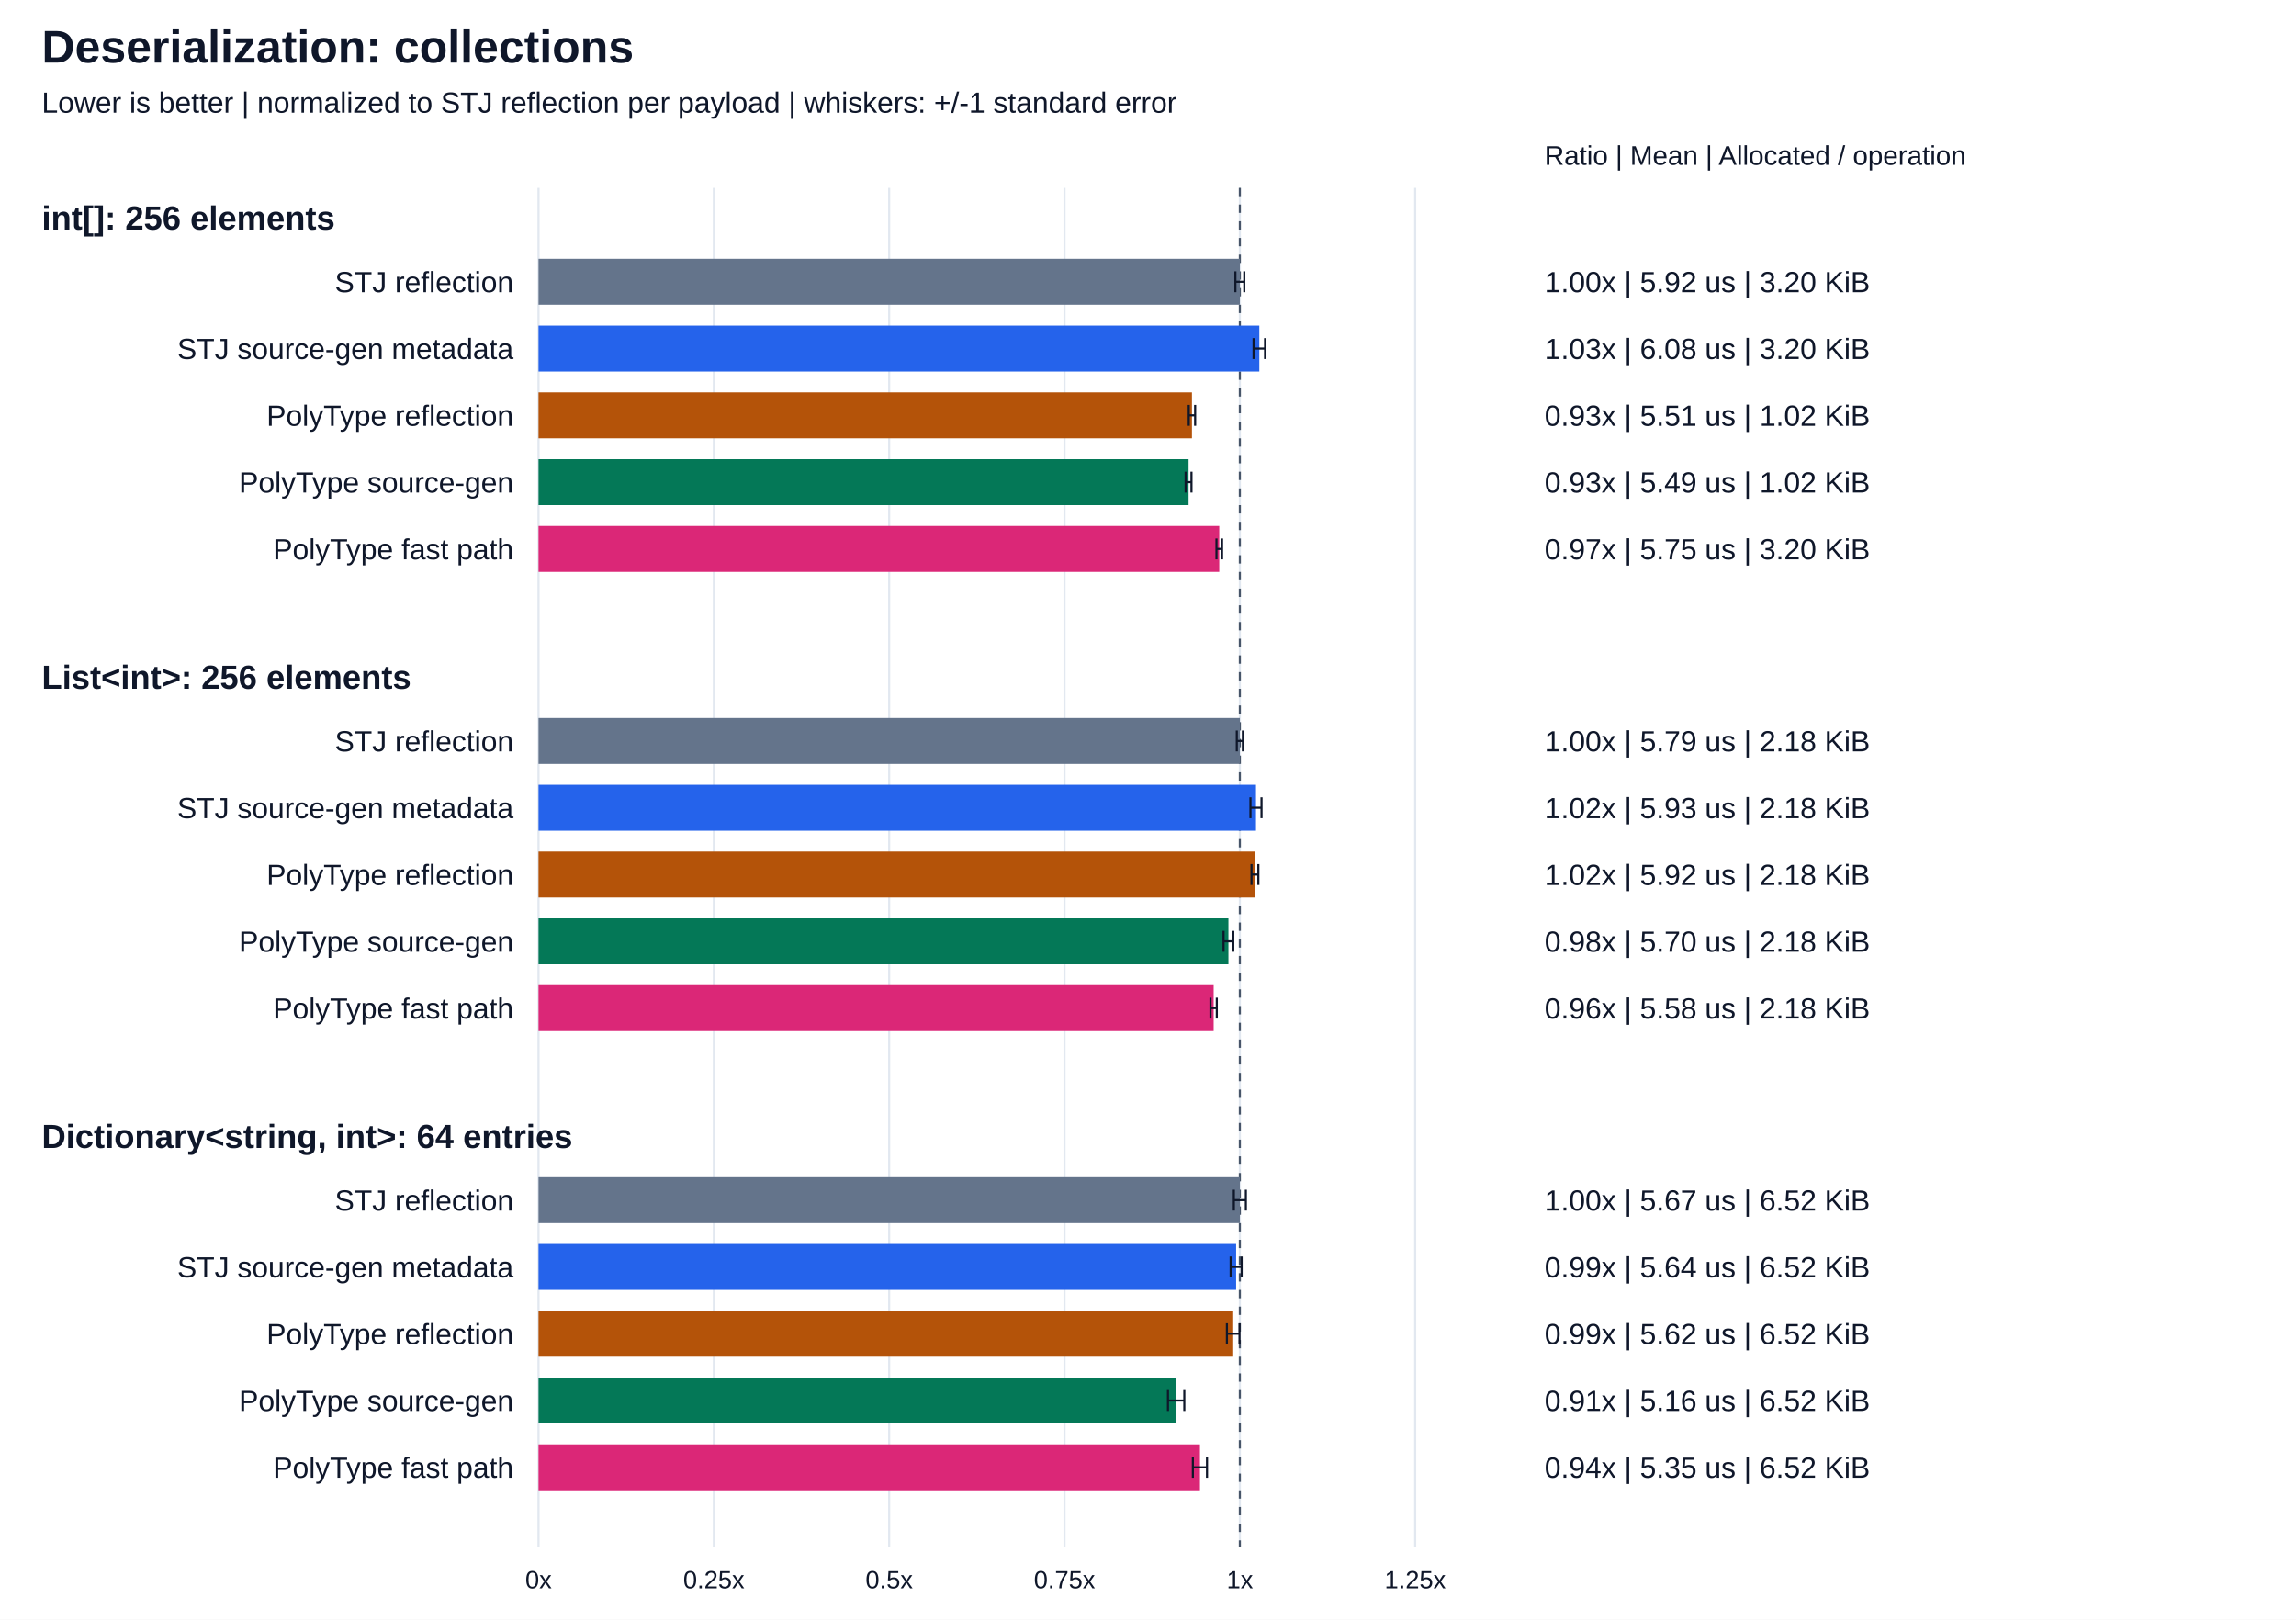
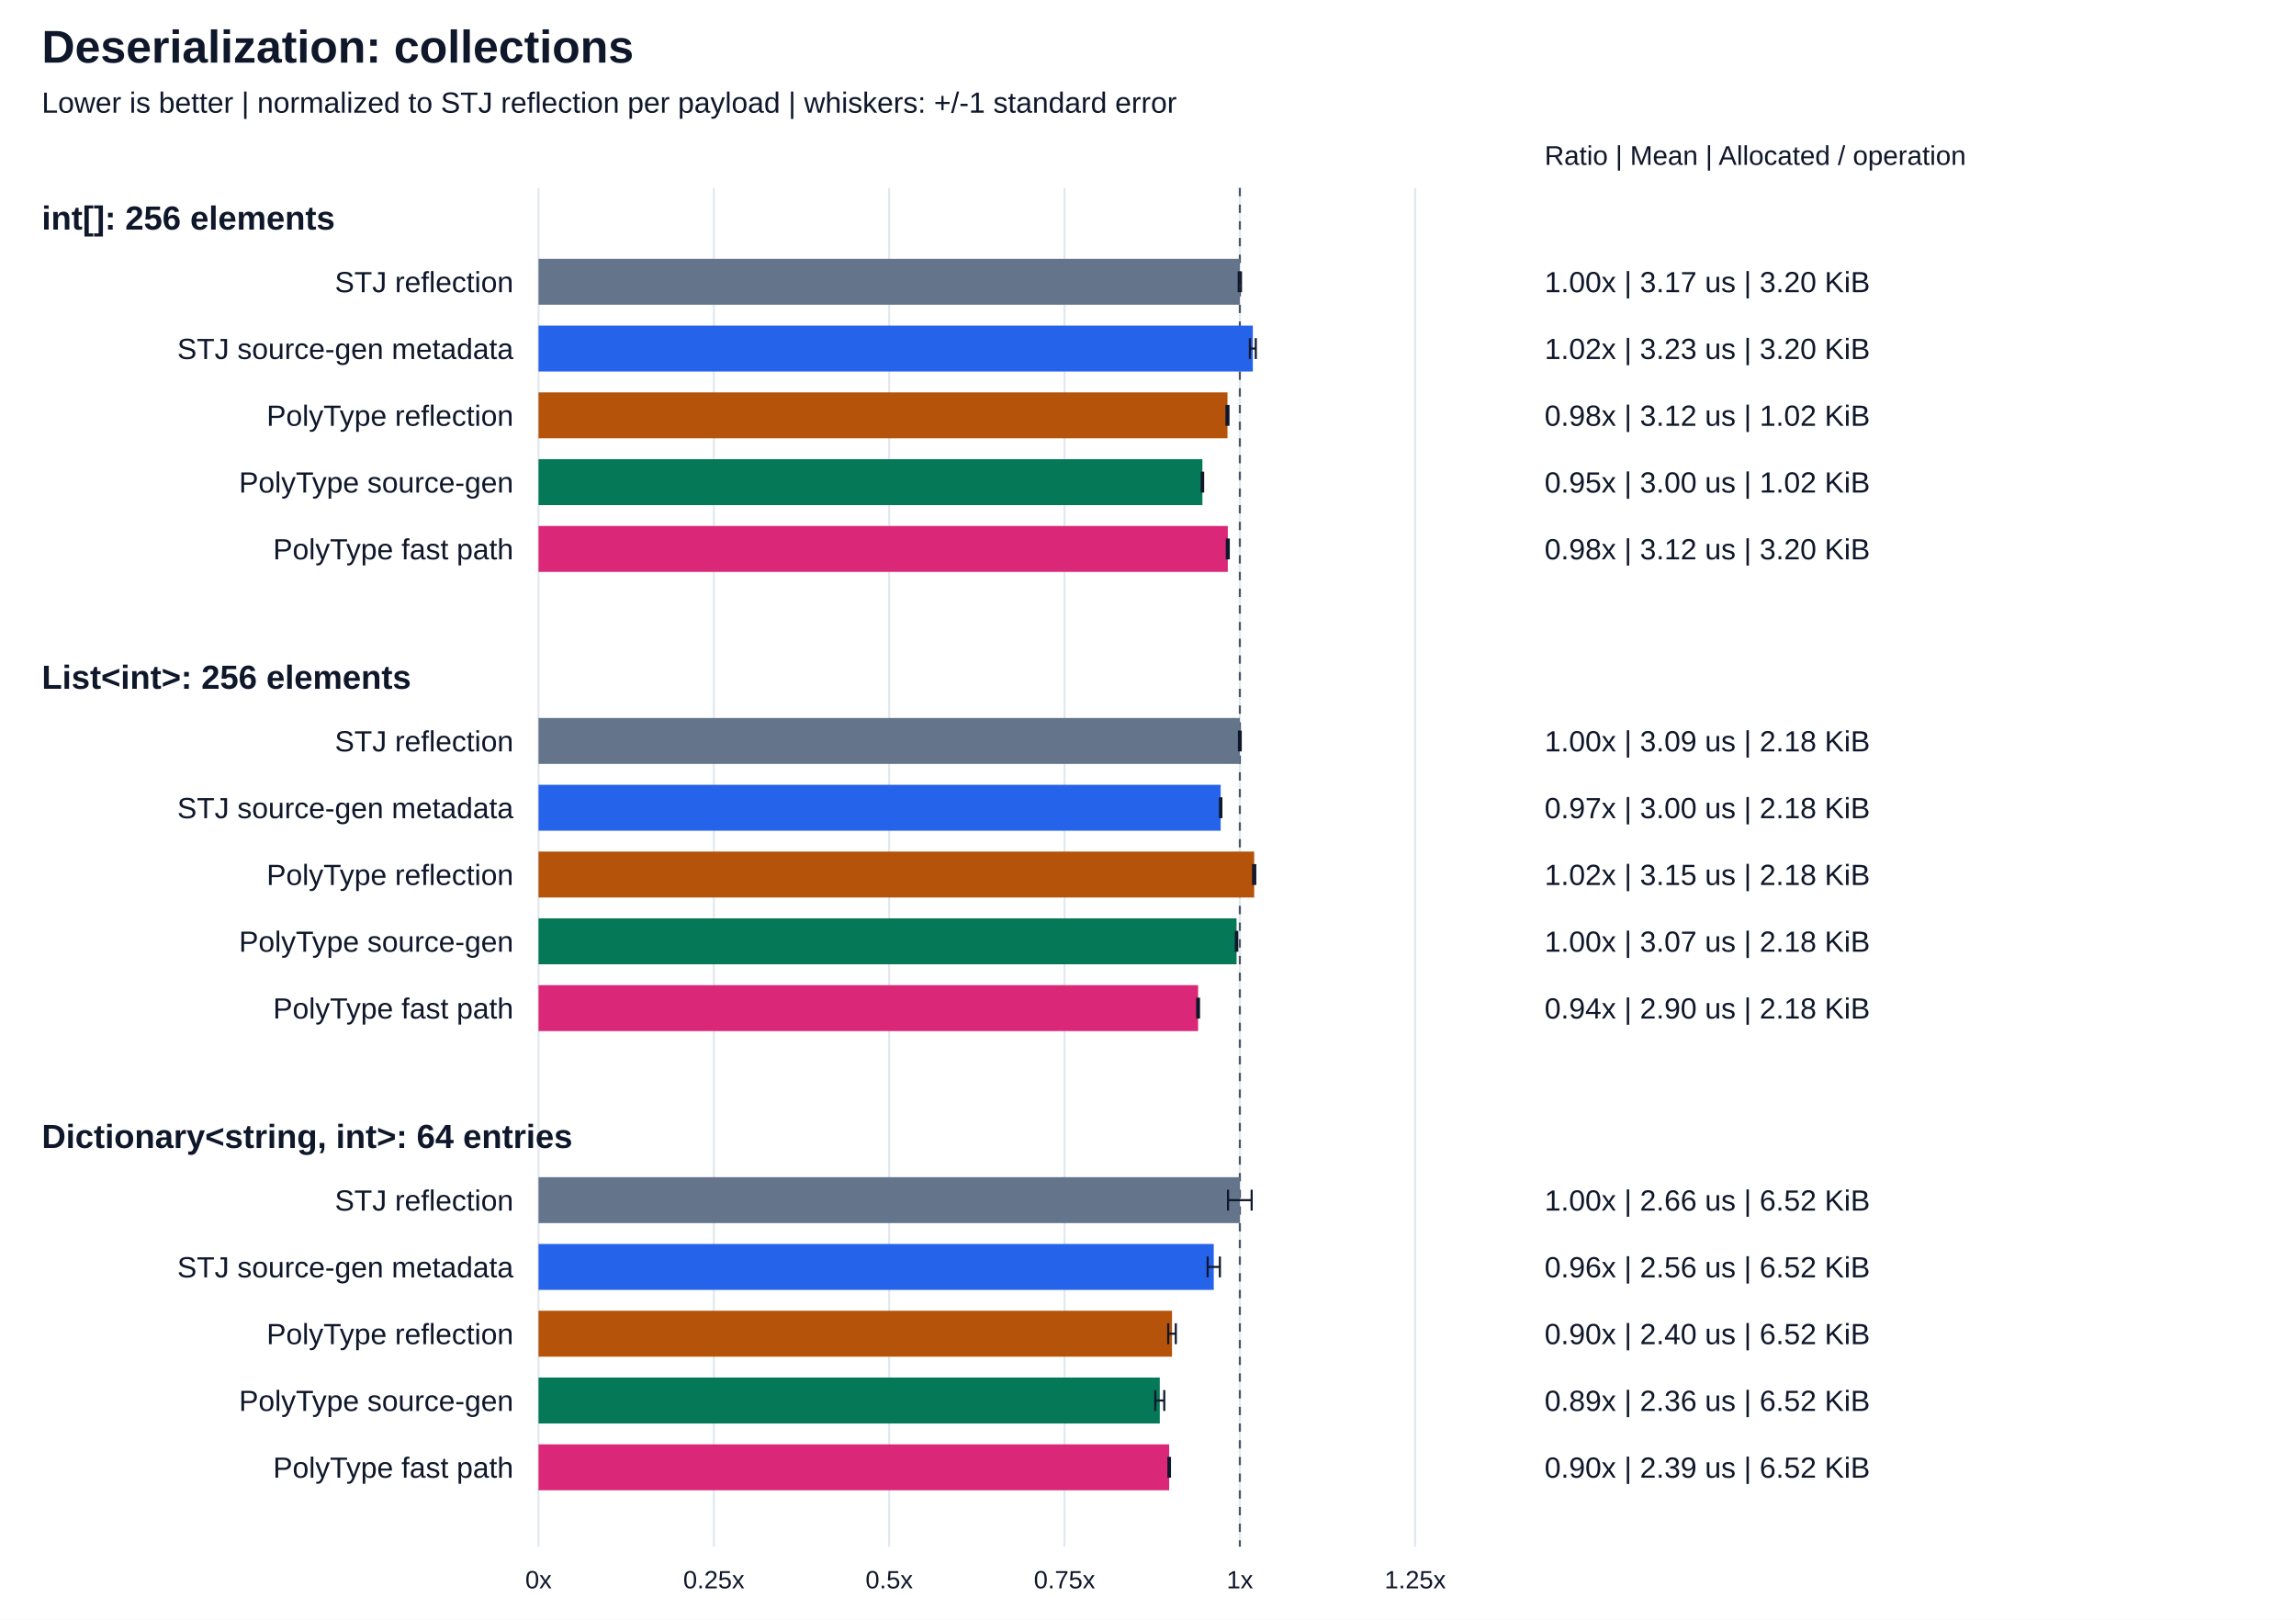
<svg xmlns="http://www.w3.org/2000/svg" width="1100" height="776" viewBox="0 0 1100 776" role="img" aria-labelledby="title desc">
  <rect width="100%" height="100%" fill="#ffffff" />
  <g font-family="Arial, sans-serif" font-size="14" fill="#0f172a">
    <text x="20" y="30" font-size="22" font-weight="bold">Deserialization: collections</text>
    <text x="20" y="54">Lower is better | normalized to STJ reflection per payload | whiskers: +/-1 standard error</text>
    <text x="740" y="79" font-size="13">Ratio | Mean | Allocated / operation</text>
    <line x1="258.00" y1="90" x2="258.00" y2="741" stroke="#e2e8f0" />
    <text x="258.00" y="761" text-anchor="middle" font-size="12">0x</text>
    <line x1="342.00" y1="90" x2="342.00" y2="741" stroke="#e2e8f0" />
    <text x="342.00" y="761" text-anchor="middle" font-size="12">0.25x</text>
    <line x1="426.00" y1="90" x2="426.00" y2="741" stroke="#e2e8f0" />
    <text x="426.00" y="761" text-anchor="middle" font-size="12">0.5x</text>
    <line x1="510.00" y1="90" x2="510.00" y2="741" stroke="#e2e8f0" />
    <text x="510.00" y="761" text-anchor="middle" font-size="12">0.75x</text>
    <line x1="594.00" y1="90" x2="594.00" y2="741" stroke="#e2e8f0" />
    <text x="594.00" y="761" text-anchor="middle" font-size="12">1x</text>
    <line x1="678.00" y1="90" x2="678.00" y2="741" stroke="#e2e8f0" />
    <text x="678.00" y="761" text-anchor="middle" font-size="12">1.25x</text>
    <line x1="594.00" y1="90" x2="594.00" y2="741" stroke="#475569" stroke-dasharray="4 4" />
    <text x="20" y="110" font-weight="bold" font-size="16">int[]: 256 elements</text>
    <text x="246" y="140" text-anchor="end">STJ reflection</text>
    <rect x="258" y="124" width="336.00" height="22" fill="#64748b" />
-     <path d="M 591.87 135 H 596.13 M 591.87 130 V 140 M 596.13 130 V 140" stroke="#0f172a" fill="none" />
-     <text x="740" y="140">1.00x | 5.92 us | 3.20 KiB</text>
+     <path d="M 593.46 135 H 594.54 M 593.46 130 V 140 M 594.54 130 V 140" stroke="#0f172a" fill="none" />
+     <text x="740" y="140">1.00x | 3.17 us | 3.20 KiB</text>
    <text x="246" y="172" text-anchor="end">STJ source-gen metadata</text>
-     <rect x="258" y="156" width="345.33" height="22" fill="#2563eb" />
-     <path d="M 600.57 167 H 606.09 M 600.57 162 V 172 M 606.09 162 V 172" stroke="#0f172a" fill="none" />
-     <text x="740" y="172">1.03x | 6.08 us | 3.20 KiB</text>
+     <rect x="258" y="156" width="342.23" height="22" fill="#2563eb" />
+     <path d="M 598.82 167 H 601.64 M 598.82 162 V 172 M 601.64 162 V 172" stroke="#0f172a" fill="none" />
+     <text x="740" y="172">1.02x | 3.23 us | 3.20 KiB</text>
    <text x="246" y="204" text-anchor="end">PolyType reflection</text>
-     <rect x="258" y="188" width="313.05" height="22" fill="#b45309" />
-     <path d="M 569.52 199 H 572.58 M 569.52 194 V 204 M 572.58 194 V 204" stroke="#0f172a" fill="none" />
-     <text x="740" y="204">0.93x | 5.51 us | 1.02 KiB</text>
+     <rect x="258" y="188" width="330.08" height="22" fill="#b45309" />
+     <path d="M 587.60 199 H 588.56 M 587.60 194 V 204 M 588.56 194 V 204" stroke="#0f172a" fill="none" />
+     <text x="740" y="204">0.98x | 3.12 us | 1.02 KiB</text>
    <text x="246" y="236" text-anchor="end">PolyType source-gen</text>
-     <rect x="258" y="220" width="311.43" height="22" fill="#047857" />
-     <path d="M 568.02 231 H 570.83 M 568.02 226 V 236 M 570.83 226 V 236" stroke="#0f172a" fill="none" />
-     <text x="740" y="236">0.93x | 5.49 us | 1.02 KiB</text>
+     <rect x="258" y="220" width="318.07" height="22" fill="#047857" />
+     <path d="M 575.72 231 H 576.42 M 575.72 226 V 236 M 576.42 226 V 236" stroke="#0f172a" fill="none" />
+     <text x="740" y="236">0.95x | 3.00 us | 1.02 KiB</text>
    <text x="246" y="268" text-anchor="end">PolyType fast path</text>
-     <rect x="258" y="252" width="326.13" height="22" fill="#db2777" />
-     <path d="M 582.80 263 H 585.47 M 582.80 258 V 268 M 585.47 258 V 268" stroke="#0f172a" fill="none" />
-     <text x="740" y="268">0.97x | 5.75 us | 3.20 KiB</text>
+     <rect x="258" y="252" width="330.23" height="22" fill="#db2777" />
+     <path d="M 587.77 263 H 588.69 M 587.77 258 V 268 M 588.69 258 V 268" stroke="#0f172a" fill="none" />
+     <text x="740" y="268">0.98x | 3.12 us | 3.20 KiB</text>
    <text x="20" y="330" font-weight="bold" font-size="16">List&lt;int&gt;: 256 elements</text>
    <text x="246" y="360" text-anchor="end">STJ reflection</text>
    <rect x="258" y="344" width="336.00" height="22" fill="#64748b" />
-     <path d="M 592.54 355 H 595.46 M 592.54 350 V 360 M 595.46 350 V 360" stroke="#0f172a" fill="none" />
-     <text x="740" y="360">1.00x | 5.79 us | 2.18 KiB</text>
+     <path d="M 593.57 355 H 594.43 M 593.57 350 V 360 M 594.43 350 V 360" stroke="#0f172a" fill="none" />
+     <text x="740" y="360">1.00x | 3.09 us | 2.18 KiB</text>
    <text x="246" y="392" text-anchor="end">STJ source-gen metadata</text>
-     <rect x="258" y="376" width="343.73" height="22" fill="#2563eb" />
-     <path d="M 599.08 387 H 604.38 M 599.08 382 V 392 M 604.38 382 V 392" stroke="#0f172a" fill="none" />
-     <text x="740" y="392">1.02x | 5.93 us | 2.18 KiB</text>
+     <rect x="258" y="376" width="326.82" height="22" fill="#2563eb" />
+     <path d="M 584.50 387 H 585.15 M 584.50 382 V 392 M 585.15 382 V 392" stroke="#0f172a" fill="none" />
+     <text x="740" y="392">0.97x | 3.00 us | 2.18 KiB</text>
    <text x="246" y="424" text-anchor="end">PolyType reflection</text>
-     <rect x="258" y="408" width="343.23" height="22" fill="#b45309" />
-     <path d="M 599.58 419 H 602.87 M 599.58 414 V 424 M 602.87 414 V 424" stroke="#0f172a" fill="none" />
-     <text x="740" y="424">1.02x | 5.92 us | 2.18 KiB</text>
+     <rect x="258" y="408" width="342.88" height="22" fill="#b45309" />
+     <path d="M 600.36 419 H 601.39 M 600.36 414 V 424 M 601.39 414 V 424" stroke="#0f172a" fill="none" />
+     <text x="740" y="424">1.02x | 3.15 us | 2.18 KiB</text>
    <text x="246" y="456" text-anchor="end">PolyType source-gen</text>
-     <rect x="258" y="440" width="330.52" height="22" fill="#047857" />
-     <path d="M 586.19 451 H 590.85 M 586.19 446 V 456 M 590.85 446 V 456" stroke="#0f172a" fill="none" />
-     <text x="740" y="456">0.98x | 5.70 us | 2.18 KiB</text>
+     <rect x="258" y="440" width="334.43" height="22" fill="#047857" />
+     <path d="M 592.09 451 H 592.78 M 592.09 446 V 456 M 592.78 446 V 456" stroke="#0f172a" fill="none" />
+     <text x="740" y="456">1.00x | 3.07 us | 2.18 KiB</text>
    <text x="246" y="488" text-anchor="end">PolyType fast path</text>
-     <rect x="258" y="472" width="323.45" height="22" fill="#db2777" />
-     <path d="M 579.94 483 H 582.95 M 579.94 478 V 488 M 582.95 478 V 488" stroke="#0f172a" fill="none" />
-     <text x="740" y="488">0.96x | 5.58 us | 2.18 KiB</text>
+     <rect x="258" y="472" width="316.01" height="22" fill="#db2777" />
+     <path d="M 573.58 483 H 574.44 M 573.58 478 V 488 M 574.44 478 V 488" stroke="#0f172a" fill="none" />
+     <text x="740" y="488">0.94x | 2.90 us | 2.18 KiB</text>
    <text x="20" y="550" font-weight="bold" font-size="16">Dictionary&lt;string, int&gt;: 64 entries</text>
    <text x="246" y="580" text-anchor="end">STJ reflection</text>
    <rect x="258" y="564" width="336.00" height="22" fill="#64748b" />
-     <path d="M 591.12 575 H 596.88 M 591.12 570 V 580 M 596.88 570 V 580" stroke="#0f172a" fill="none" />
-     <text x="740" y="580">1.00x | 5.67 us | 6.52 KiB</text>
+     <path d="M 588.34 575 H 599.66 M 588.34 570 V 580 M 599.66 570 V 580" stroke="#0f172a" fill="none" />
+     <text x="740" y="580">1.00x | 2.66 us | 6.52 KiB</text>
    <text x="246" y="612" text-anchor="end">STJ source-gen metadata</text>
-     <rect x="258" y="596" width="334.22" height="22" fill="#2563eb" />
-     <path d="M 589.59 607 H 594.85 M 589.59 602 V 612 M 594.85 602 V 612" stroke="#0f172a" fill="none" />
-     <text x="740" y="612">0.99x | 5.64 us | 6.52 KiB</text>
+     <rect x="258" y="596" width="323.50" height="22" fill="#2563eb" />
+     <path d="M 578.57 607 H 584.44 M 578.57 602 V 612 M 584.44 602 V 612" stroke="#0f172a" fill="none" />
+     <text x="740" y="612">0.96x | 2.56 us | 6.52 KiB</text>
    <text x="246" y="644" text-anchor="end">PolyType reflection</text>
-     <rect x="258" y="628" width="332.82" height="22" fill="#b45309" />
-     <path d="M 587.80 639 H 593.84 M 587.80 634 V 644 M 593.84 634 V 644" stroke="#0f172a" fill="none" />
-     <text x="740" y="644">0.99x | 5.62 us | 6.52 KiB</text>
+     <rect x="258" y="628" width="303.50" height="22" fill="#b45309" />
+     <path d="M 559.69 639 H 563.32 M 559.69 634 V 644 M 563.32 634 V 644" stroke="#0f172a" fill="none" />
+     <text x="740" y="644">0.90x | 2.40 us | 6.52 KiB</text>
    <text x="246" y="676" text-anchor="end">PolyType source-gen</text>
-     <rect x="258" y="660" width="305.47" height="22" fill="#047857" />
-     <path d="M 559.56 671 H 567.39 M 559.56 666 V 676 M 567.39 666 V 676" stroke="#0f172a" fill="none" />
-     <text x="740" y="676">0.91x | 5.16 us | 6.52 KiB</text>
+     <rect x="258" y="660" width="297.64" height="22" fill="#047857" />
+     <path d="M 553.50 671 H 557.79 M 553.50 666 V 676 M 557.79 666 V 676" stroke="#0f172a" fill="none" />
+     <text x="740" y="676">0.89x | 2.36 us | 6.52 KiB</text>
    <text x="246" y="708" text-anchor="end">PolyType fast path</text>
-     <rect x="258" y="692" width="316.88" height="22" fill="#db2777" />
-     <path d="M 571.49 703 H 578.26 M 571.49 698 V 708 M 578.26 698 V 708" stroke="#0f172a" fill="none" />
-     <text x="740" y="708">0.94x | 5.35 us | 6.52 KiB</text>
+     <rect x="258" y="692" width="302.15" height="22" fill="#db2777" />
+     <path d="M 559.78 703 H 560.52 M 559.78 698 V 708 M 560.52 698 V 708" stroke="#0f172a" fill="none" />
+     <text x="740" y="708">0.90x | 2.39 us | 6.52 KiB</text>
  </g>
</svg>
